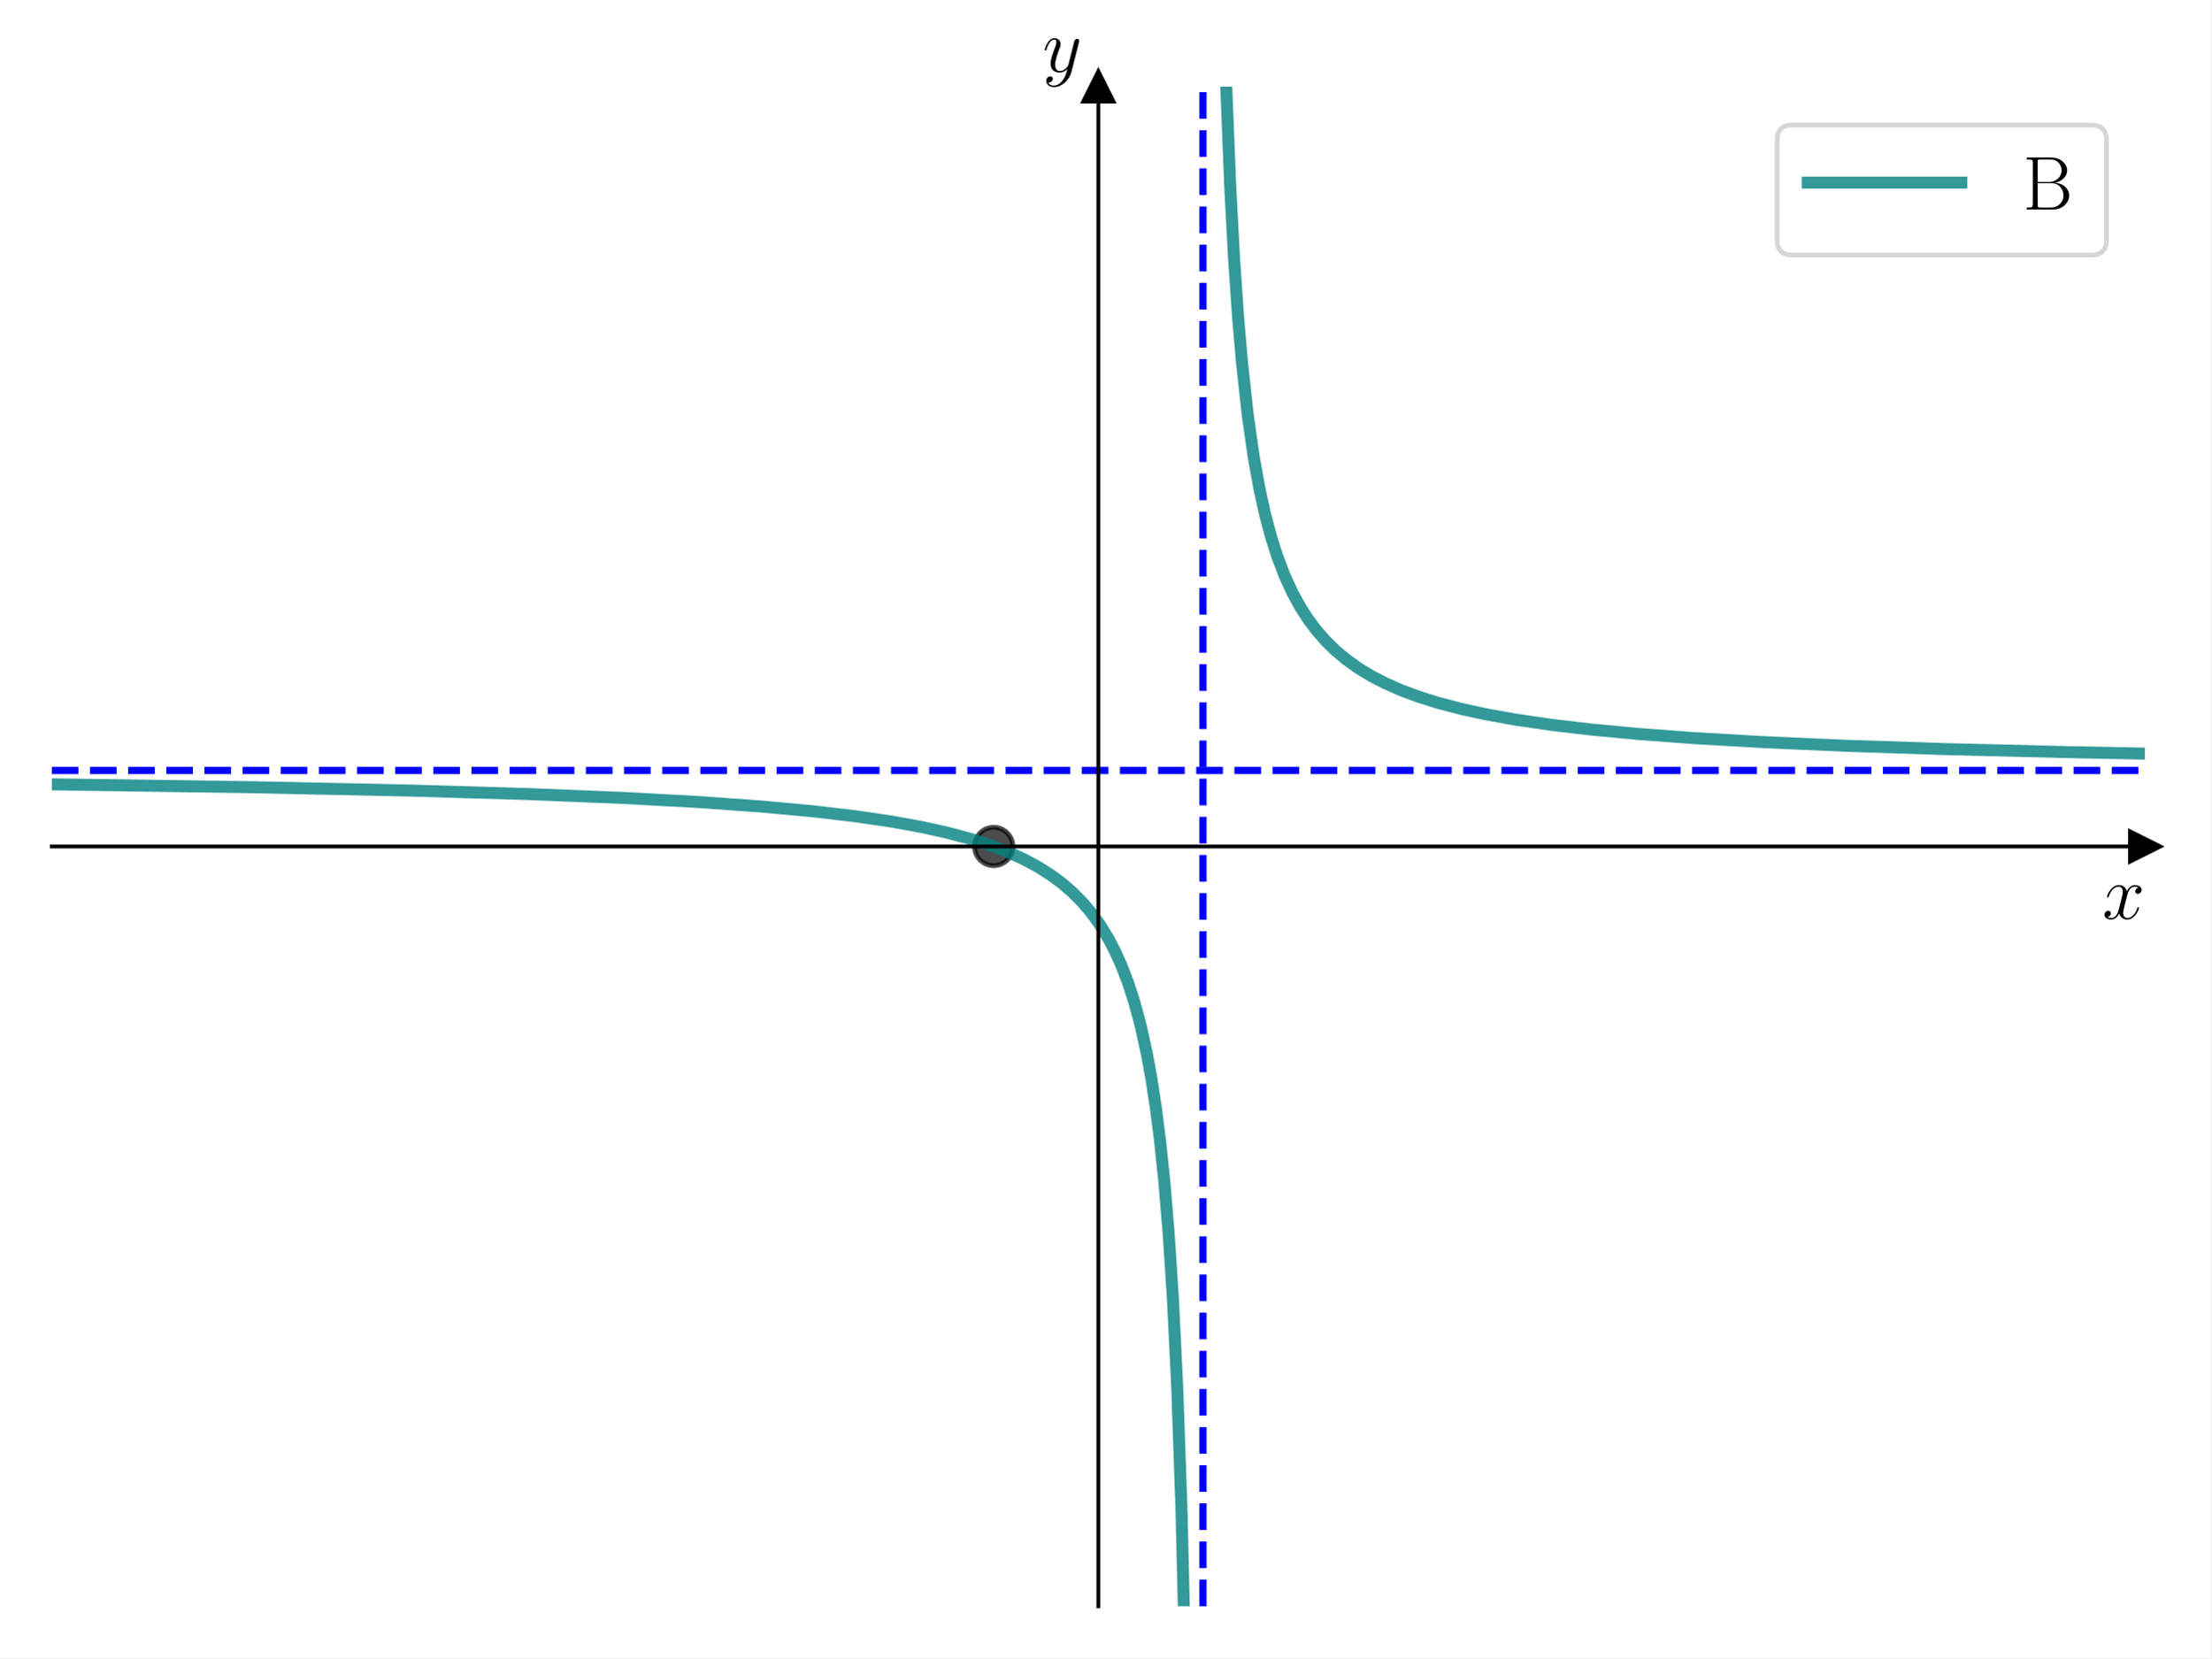
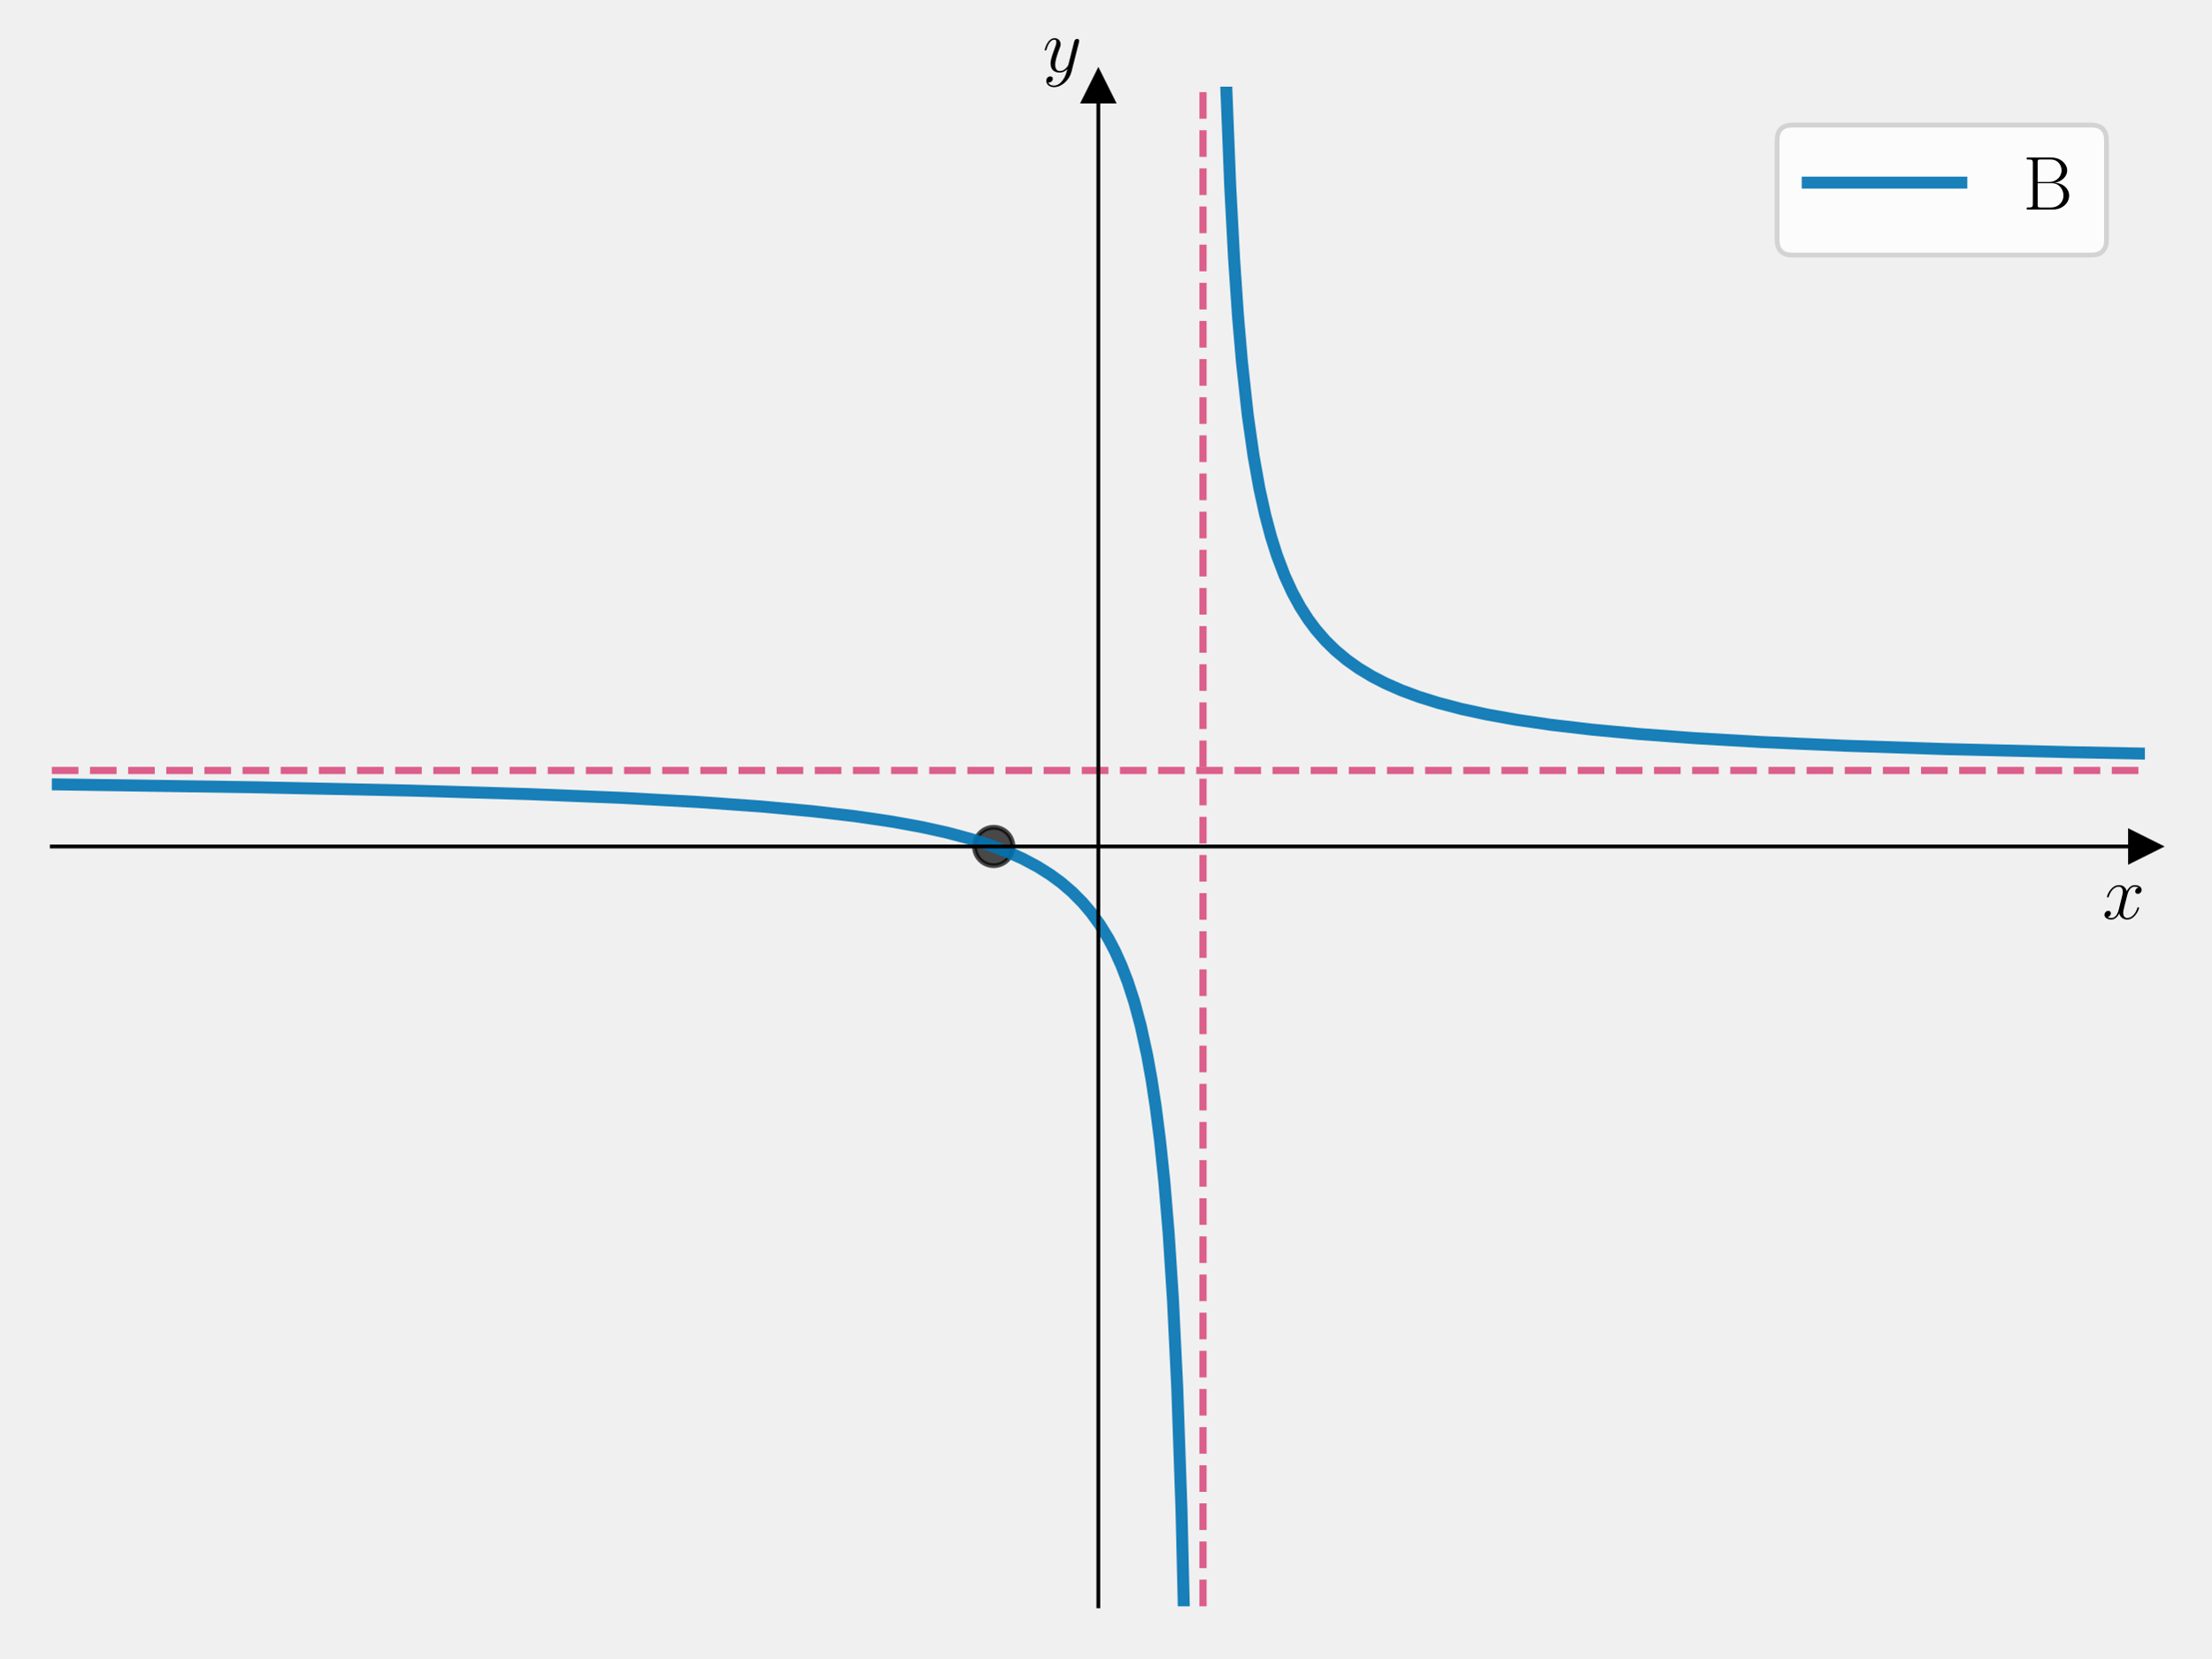
<svg xmlns="http://www.w3.org/2000/svg" xmlns:xlink="http://www.w3.org/1999/xlink" width="460.8pt" height="345.6pt" viewBox="0 0 460.8 345.6" version="1.1">
  <defs>
    <style type="text/css">*{stroke-linejoin: round; stroke-linecap: butt}</style>
  </defs>
  <g id="figure_1">
    <g id="patch_1">
-       <path d="M 0 345.6  L 460.8 345.6  L 460.8 0  L 0 0  z " style="fill: #ffffff" />
+       <path d="M 0 345.6  L 460.8 345.6  L 460.8 0  L 0 0  L 0 345.6  z " style="fill: none" />
    </g>
    <g id="axes_1">
      <g id="patch_2">
-         <path d="M 10.8 334.8  L 447 334.8  L 447 18.065  L 10.8 18.065  z " style="fill: #ffffff" />
+         <path d="M 10.8 334.8  L 447 334.8  L 447 18.065  L 10.8 18.065  L 10.8 334.8  z " style="fill: none" />
      </g>
      <g id="matplotlib.axis_1">
        <g id="text_1">
          <g transform="translate(438.1306 191.5019) scale(0.16 -0.16)">
            <defs>
              <path id="CMMI12-78" d="M 3034 2606  C 2829 2567 2752 2414 2752 2293  C 2752 2139 2874 2088 2963 2088  C 3155 2088 3290 2254 3290 2427  C 3290 2695 2982 2816 2714 2816  C 2323 2816 2106 2433 2048 2312  C 1901 2816 1504 2816 1389 2816  C 736 2816 390 1980 390 1839  C 390 1814 416 1782 461 1782  C 512 1782 525 1820 538 1846  C 755 2555 1184 2689 1370 2689  C 1658 2689 1715 2420 1715 2267  C 1715 2127 1677 1980 1600 1673  L 1382 798  C 1286 415 1101 64 762 64  C 730 64 570 64 435 147  C 666 192 717 383 717 460  C 717 588 621 664 499 664  C 346 664 179 530 179 326  C 179 57 480 -64 755 -64  C 1062 -64 1280 179 1414 441  C 1517 64 1837 -64 2074 -64  C 2726 -64 3072 773 3072 913  C 3072 945 3046 971 3008 971  C 2950 971 2944 939 2925 888  C 2752 326 2381 64 2093 64  C 1869 64 1747 230 1747 492  C 1747 632 1773 734 1875 1156  L 2099 2024  C 2195 2408 2413 2689 2707 2689  C 2720 2689 2899 2689 3034 2606  z " transform="scale(0.015625)" />
            </defs>
            <use xlink:href="#CMMI12-78" transform="scale(0.996264)" />
          </g>
        </g>
      </g>
      <g id="matplotlib.axis_2">
        <g id="text_2">
          <g transform="translate(217.2897 14.96506) scale(0.16 -0.16)">
            <defs>
              <path id="CMMI12-79" d="M 1683 -700  C 1510 -939 1261 -1152 947 -1152  C 870 -1152 563 -1152 467 -889  C 486 -895 518 -895 531 -895  C 723 -895 851 -729 851 -582  C 851 -435 730 -384 634 -384  C 531 -384 307 -458 307 -759  C 307 -1071 582 -1286 947 -1286  C 1587 -1286 2234 -700 2413 6  L 3040 2485  C 3046 2517 3059 2556 3059 2594  C 3059 2689 2982 2753 2886 2753  C 2829 2753 2694 2727 2643 2535  L 2170 658  C 2138 543 2138 530 2086 460  C 1958 281 1747 64 1440 64  C 1082 64 1050 415 1050 588  C 1050 952 1222 1443 1395 1903  C 1466 2088 1504 2178 1504 2305  C 1504 2574 1312 2816 998 2816  C 410 2816 173 1890 173 1839  C 173 1814 198 1782 243 1782  C 301 1782 307 1807 333 1897  C 486 2433 730 2689 979 2689  C 1037 2689 1146 2689 1146 2478  C 1146 2312 1075 2127 979 1884  C 666 1047 666 837 666 683  C 666 77 1101 -64 1421 -64  C 1606 -64 1837 -6 2061 230  L 2067 224  C 1971 -147 1907 -392 1683 -700  z " transform="scale(0.015625)" />
            </defs>
            <use xlink:href="#CMMI12-79" transform="scale(0.996264)" />
          </g>
        </g>
      </g>
      <g id="line2d_1">
        <defs>
-           <path id="m38fe56641a" d="M 3 0  L -3 -3  L -3 3  z " style="stroke: #000000; stroke-linejoin: miter" />
+           <path id="m97086e7fdc" d="M 3 0  L -3 -3  L -3 3  z " style="stroke: #000000; stroke-linejoin: miter" />
        </defs>
        <g>
-           <use xlink:href="#m38fe56641a" x="447" y="176.432" style="stroke: #000000; stroke-linejoin: miter" />
+           <use xlink:href="#m97086e7fdc" x="447" y="176.432" style="stroke: #000000; stroke-linejoin: miter" />
        </g>
      </g>
      <g id="line2d_2">
        <defs>
-           <path id="m6ce07f26d1" d="M 0 -3  L -3 3  L 3 3  z " style="stroke: #000000; stroke-linejoin: miter" />
+           <path id="ma7cabbd944" d="M 0 -3  L -3 3  L 3 3  z " style="stroke: #000000; stroke-linejoin: miter" />
        </defs>
        <g>
-           <use xlink:href="#m6ce07f26d1" x="228.9" y="18.065" style="stroke: #000000; stroke-linejoin: miter" />
+           <use xlink:href="#ma7cabbd944" x="228.9" y="18.065" style="stroke: #000000; stroke-linejoin: miter" />
        </g>
      </g>
      <g id="line2d_3">
        <defs>
-           <path id="mee62135c33" d="M 0 4  C 1.061 4 2.078 3.579 2.828 2.828  C 3.579 2.078 4 1.061 4 0  C 4 -1.061 3.579 -2.078 2.828 -2.828  C 2.078 -3.579 1.061 -4 0 -4  C -1.061 -4 -2.078 -3.579 -2.828 -2.828  C -3.579 -2.078 -4 -1.061 -4 0  C -4 1.061 -3.579 2.078 -2.828 2.828  C -2.078 3.579 -1.061 4 0 4  z " style="stroke: #000000; stroke-opacity: 0.7" />
+           <path id="m6471c60540" d="M 0 4  C 1.061 4 2.078 3.579 2.828 2.828  C 3.579 2.078 4 1.061 4 0  C 4 -1.061 3.579 -2.078 2.828 -2.828  C 2.078 -3.579 1.061 -4 0 -4  C -1.061 -4 -2.078 -3.579 -2.828 -2.828  C -3.579 -2.078 -4 -1.061 -4 0  C -4 1.061 -3.579 2.078 -2.828 2.828  C -2.078 3.579 -1.061 4 0 4  z " style="stroke: #000000; stroke-opacity: 0.7" />
        </defs>
-         <g clip-path="url(#p8870039081)">
-           <use xlink:href="#mee62135c33" x="207.09" y="176.432" style="fill-opacity: 0.7; stroke: #000000; stroke-opacity: 0.7" />
+         <g clip-path="url(#pe6f81c9b2e)">
+           <use xlink:href="#m6471c60540" x="207.09" y="176.432" style="fill-opacity: 0.7; stroke: #000000; stroke-opacity: 0.7" />
        </g>
      </g>
      <g id="line2d_4">
-         <path d="M 10.736 163.474  L 53.269 164.094  L 85.504 164.777  L 110.128 165.509  L 129.828 166.31  L 145.498 167.161  L 158.481 168.086  L 169.226 169.073  L 178.181 170.12  L 185.792 171.237  L 192.06 172.374  L 197.432 173.561  L 202.357 174.882  L 206.386 176.181  L 209.968 177.551  L 213.102 178.964  L 216.236 180.634  L 218.922 182.327  L 221.161 183.974  L 223.4 185.89  L 225.638 188.148  L 227.429 190.268  L 229.22 192.74  L 231.011 195.663  L 232.354 198.229  L 233.697 201.2  L 235.04 204.68  L 236.383 208.813  L 237.726 213.801  L 239.069 219.94  L 239.965 224.885  L 240.86 230.73  L 241.756 237.743  L 242.651 246.315  L 243.547 257.03  L 244.442 270.807  L 245.337 289.175  L 246.233 314.891  L 246.985 346.6  L 246.985 346.6  " clip-path="url(#p8870039081)" style="fill: none; stroke: #008080; stroke-opacity: 0.8; stroke-width: 2.5; stroke-linecap: square" />
+         <path d="M 10.736 163.474  L 53.269 164.094  L 85.504 164.777  L 110.128 165.509  L 129.828 166.31  L 145.498 167.161  L 158.481 168.086  L 169.226 169.073  L 178.181 170.12  L 185.792 171.237  L 192.06 172.374  L 197.432 173.561  L 202.357 174.882  L 206.386 176.181  L 209.968 177.551  L 213.102 178.964  L 216.236 180.634  L 218.922 182.327  L 221.161 183.974  L 223.4 185.89  L 225.638 188.148  L 227.429 190.268  L 229.22 192.74  L 231.011 195.663  L 232.354 198.229  L 233.697 201.2  L 235.04 204.68  L 236.383 208.813  L 237.726 213.801  L 239.069 219.94  L 239.965 224.885  L 240.86 230.73  L 241.756 237.743  L 242.651 246.315  L 243.547 257.03  L 244.442 270.807  L 245.337 289.175  L 246.233 314.891  L 246.985 346.6  L 246.985 346.6  " clip-path="url(#pe6f81c9b2e)" style="fill: none; stroke: #0072b2; stroke-opacity: 0.9; stroke-width: 2.5; stroke-linecap: square" />
      </g>
      <g id="line2d_5">
-         <path d="M 254.994 -1  L 255.571 18.481  L 256.381 38.783  L 257.191 54.01  L 258.001 65.853  L 258.811 75.327  L 260.027 86.449  L 261.242 95.004  L 262.457 101.79  L 263.672 107.303  L 264.888 111.871  L 266.103 115.717  L 267.723 119.991  L 269.343 123.522  L 270.964 126.488  L 272.584 129.015  L 274.204 131.193  L 276.23 133.526  L 278.255 135.517  L 280.685 137.55  L 283.116 139.278  L 285.951 140.994  L 288.787 142.453  L 292.027 143.876  L 295.673 145.232  L 299.724 146.502  L 304.585 147.773  L 309.851 148.915  L 315.927 150.003  L 323.218 151.068  L 331.725 152.069  L 341.446 152.982  L 353.194 153.855  L 367.371 154.674  L 384.384 155.428  L 405.448 156.131  L 431.778 156.78  L 447.171 157.079  L 447.171 157.079  " clip-path="url(#p8870039081)" style="fill: none; stroke: #008080; stroke-opacity: 0.8; stroke-width: 2.5; stroke-linecap: square" />
+         <path d="M 254.994 -1  L 255.571 18.481  L 256.381 38.783  L 257.191 54.01  L 258.001 65.853  L 258.811 75.327  L 260.027 86.449  L 261.242 95.004  L 262.457 101.79  L 263.672 107.303  L 264.888 111.871  L 266.103 115.717  L 267.723 119.991  L 269.343 123.522  L 270.964 126.488  L 272.584 129.015  L 274.204 131.193  L 276.23 133.526  L 278.255 135.517  L 280.685 137.55  L 283.116 139.278  L 285.951 140.994  L 288.787 142.453  L 292.027 143.876  L 295.673 145.232  L 299.724 146.502  L 304.585 147.773  L 309.851 148.915  L 315.927 150.003  L 323.218 151.068  L 331.725 152.069  L 341.446 152.982  L 353.194 153.855  L 367.371 154.674  L 384.384 155.428  L 405.448 156.131  L 431.778 156.78  L 447.171 157.079  L 447.171 157.079  " clip-path="url(#pe6f81c9b2e)" style="fill: none; stroke: #0072b2; stroke-opacity: 0.9; stroke-width: 2.5; stroke-linecap: square" />
      </g>
      <g id="LineCollection_1">
-         <path d="M 250.71 334.8  L 250.71 18.065  " clip-path="url(#p8870039081)" style="fill: none; stroke-dasharray: 5.55,2.4; stroke-dashoffset: 0; stroke: #0000ff; stroke-width: 1.5" />
+         <path d="M 250.71 334.8  L 250.71 18.065  " clip-path="url(#pe6f81c9b2e)" style="fill: none; stroke-dasharray: 5.55,2.4; stroke-dashoffset: 0; stroke: #dc5e8b; stroke-width: 1.5" />
      </g>
      <g id="LineCollection_2">
-         <path d="M 10.8 160.595  L 447 160.595  " clip-path="url(#p8870039081)" style="fill: none; stroke-dasharray: 5.55,2.4; stroke-dashoffset: 0; stroke: #0000ff; stroke-width: 1.5" />
+         <path d="M 10.8 160.595  L 447 160.595  " clip-path="url(#pe6f81c9b2e)" style="fill: none; stroke-dasharray: 5.55,2.4; stroke-dashoffset: 0; stroke: #dc5e8b; stroke-width: 1.5" />
      </g>
      <g id="patch_3">
        <path d="M 228.9 334.8  L 228.9 18.065  " style="fill: none; stroke: #000000; stroke-width: 0.8; stroke-linejoin: miter; stroke-linecap: square" />
      </g>
      <g id="patch_4">
        <path d="M 447 334.8  L 447 18.065  " style="fill: none" />
      </g>
      <g id="patch_5">
        <path d="M 10.8 176.432  L 447 176.432  " style="fill: none; stroke: #000000; stroke-width: 0.8; stroke-linejoin: miter; stroke-linecap: square" />
      </g>
      <g id="patch_6">
        <path d="M 10.8 18.065  L 447 18.065  " style="fill: none" />
      </g>
      <g id="legend_1">
        <g id="patch_7">
          <path d="M 373.547 53.164  L 435.8 53.164  Q 439 53.164 439 49.964  L 439 29.265  Q 439 26.065 435.8 26.065  L 373.547 26.065  Q 370.347 26.065 370.347 29.265  L 370.347 49.964  Q 370.347 53.164 373.547 53.164  z " style="fill: #ffffff; opacity: 0.8; stroke: #cccccc; stroke-linejoin: miter" />
        </g>
        <g id="line2d_6">
-           <path d="M 376.747 38.065  L 392.747 38.065  L 408.747 38.065  " style="fill: none; stroke: #008080; stroke-opacity: 0.8; stroke-width: 2.5; stroke-linecap: square" />
+           <path d="M 376.747 38.065  L 392.747 38.065  L 408.747 38.065  " style="fill: none; stroke: #0072b2; stroke-opacity: 0.9; stroke-width: 2.5; stroke-linecap: square" />
        </g>
        <g id="text_3">
          <g transform="translate(421.5471 43.66453) scale(0.16 -0.16)">
            <defs>
              <path id="CMR17-42" d="M 333 4352  L 333 4186  C 774 4186 845 4186 845 3900  L 845 452  C 845 166 774 166 333 166  L 333 0  L 2534 0  C 3354 0 3885 583 3885 1164  C 3885 1741 3360 2233 2675 2233  C 3290 2356 3718 2771 3718 3264  C 3718 3802 3194 4352 2368 4352  L 333 4352  z M 1248 2304  L 1248 3937  C 1248 4155 1261 4186 1517 4186  L 2336 4186  C 2970 4186 3251 3674 3251 3277  C 3251 2791 2861 2304 2170 2304  L 1248 2304  z M 1517 166  C 1261 166 1248 197 1248 413  L 1248 2202  L 2432 2202  C 3091 2202 3411 1625 3411 1162  C 3411 699 3046 166 2349 166  L 1517 166  z " transform="scale(0.015625)" />
            </defs>
            <use xlink:href="#CMR17-42" transform="scale(0.996264)" />
          </g>
        </g>
      </g>
    </g>
  </g>
  <defs>
-     <clipPath id="p8870039081">
+     <clipPath id="pe6f81c9b2e">
      <rect x="10.8" y="18.065" width="436.2" height="316.735" />
    </clipPath>
  </defs>
</svg>
